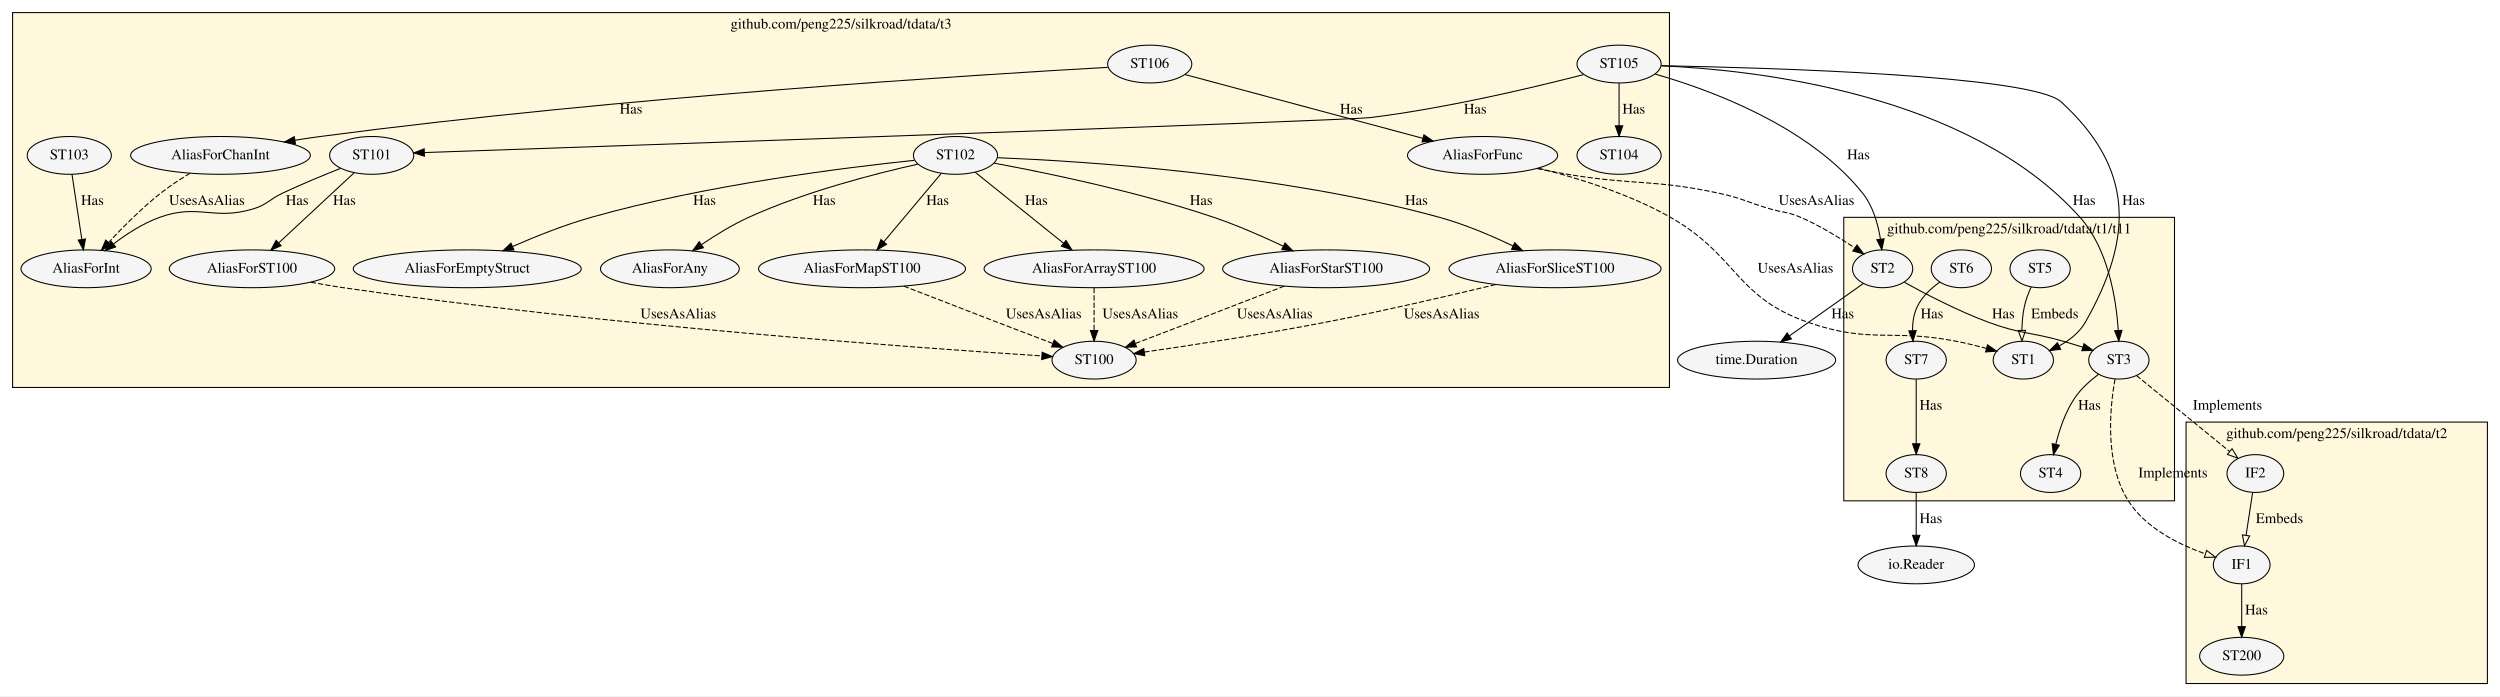
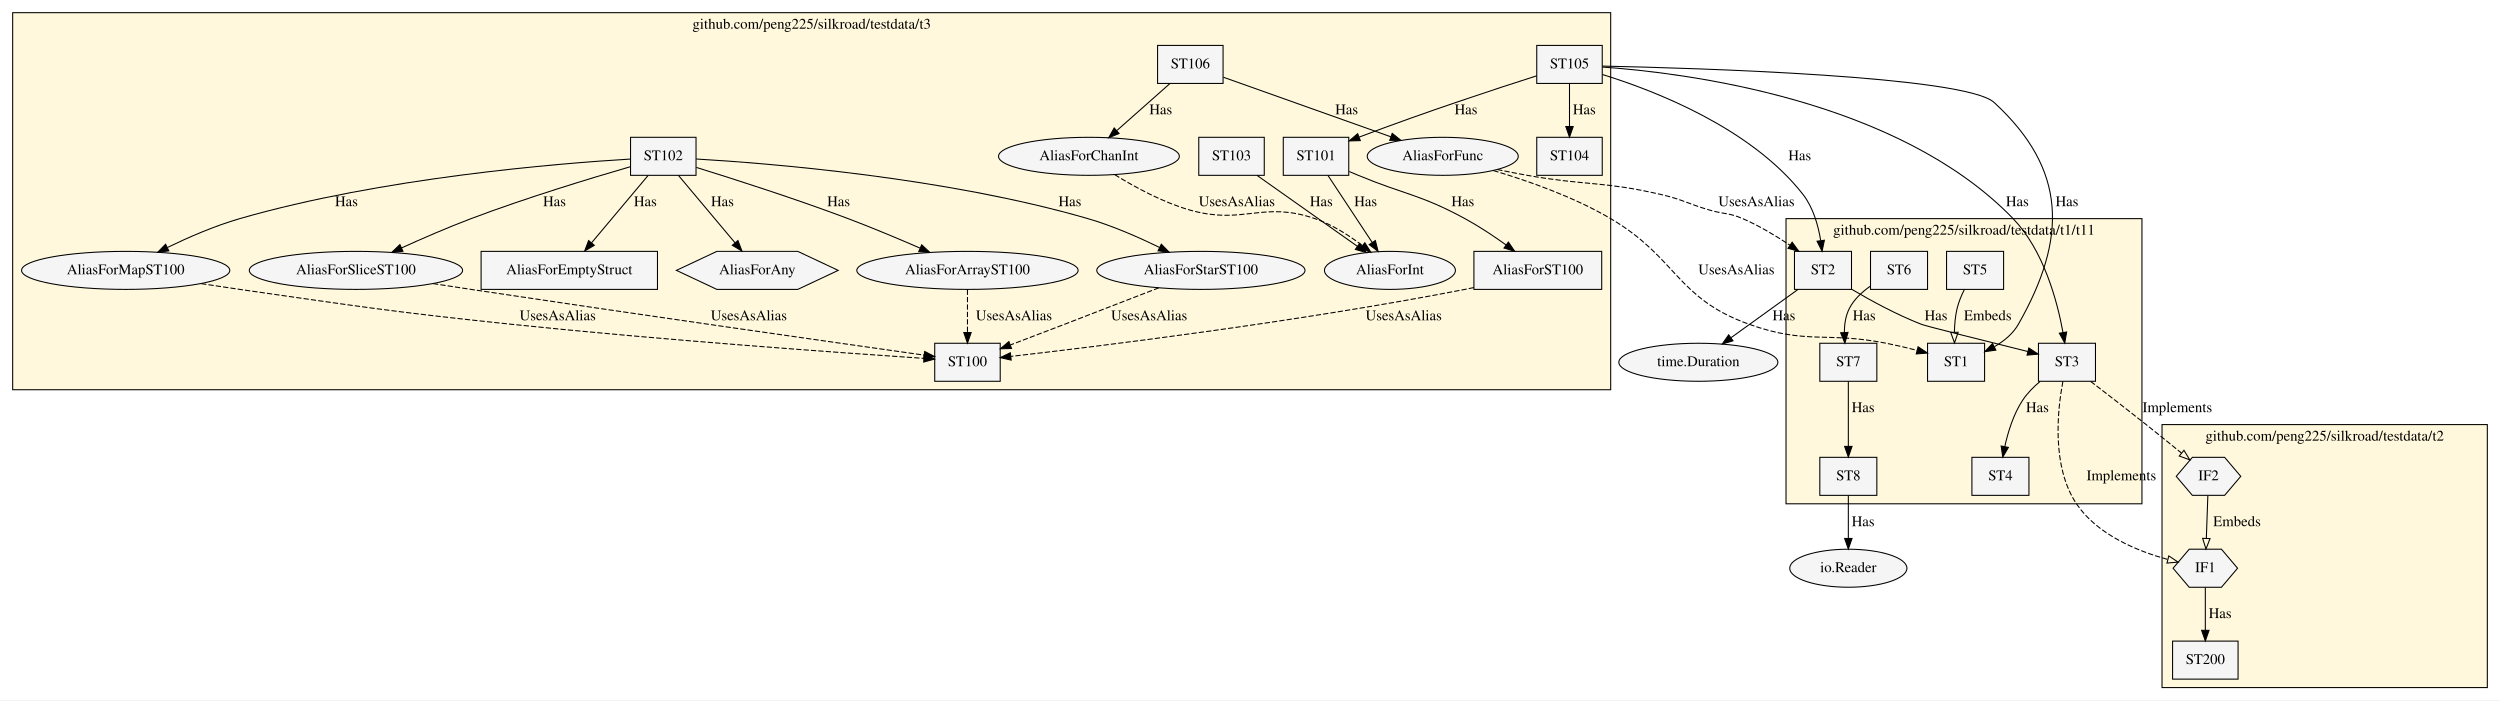
- <svg xmlns="http://www.w3.org/2000/svg" width="2381pt" height="663pt" viewBox="0.00 0.00 2381.00 663.00">
+ <svg xmlns="http://www.w3.org/2000/svg" width="2367pt" height="663pt" viewBox="0.00 0.00 2367.00 663.00">
  <g id="graph0" class="graph" transform="scale(1 1) rotate(0) translate(4 659)">
-     <polygon fill="white" stroke="transparent" points="-4,4 -4,-659 2377,-659 2377,4 -4,4" />
+     <polygon fill="white" stroke="transparent" points="-4,4 -4,-659 2363,-659 2363,4 -4,4" />
    <g id="clust1" class="cluster">
-       <polygon fill="cornsilk" stroke="black" points="2078,-8 2078,-257 2365,-257 2365,-8 2078,-8" />
-       <text text-anchor="middle" x="2221.5" y="-241.8" font-family="Times,serif" font-size="14.00">github.com/peng225/silkroad/tdata/t2</text>
+       <polygon fill="cornsilk" stroke="black" points="2043,-8 2043,-257 2351,-257 2351,-8 2043,-8" />
+       <text text-anchor="middle" x="2197" y="-241.8" font-family="Times,serif" font-size="14.00">github.com/peng225/silkroad/testdata/t2</text>
    </g>
    <g id="clust2" class="cluster">
-       <polygon fill="cornsilk" stroke="black" points="1752,-182 1752,-452 2067,-452 2067,-182 1752,-182" />
-       <text text-anchor="middle" x="1909.5" y="-436.8" font-family="Times,serif" font-size="14.00">github.com/peng225/silkroad/tdata/t1/t11</text>
+       <polygon fill="cornsilk" stroke="black" points="1687,-182 1687,-452 2024,-452 2024,-182 1687,-182" />
+       <text text-anchor="middle" x="1855.5" y="-436.8" font-family="Times,serif" font-size="14.00">github.com/peng225/silkroad/testdata/t1/t11</text>
    </g>
    <g id="clust3" class="cluster">
-       <polygon fill="cornsilk" stroke="black" points="8,-290 8,-647 1586,-647 1586,-290 8,-290" />
-       <text text-anchor="middle" x="797" y="-631.8" font-family="Times,serif" font-size="14.00">github.com/peng225/silkroad/tdata/t3</text>
+       <polygon fill="cornsilk" stroke="black" points="8,-290 8,-647 1521,-647 1521,-290 8,-290" />
+       <text text-anchor="middle" x="764.5" y="-631.8" font-family="Times,serif" font-size="14.00">github.com/peng225/silkroad/testdata/t3</text>
    </g>
    <g id="node1" class="node">
-       <ellipse fill="whitesmoke" stroke="black" cx="2131" cy="-34" rx="40.09" ry="18" />
-       <text text-anchor="middle" x="2131" y="-30.3" font-family="Times,serif" font-size="14.00">ST200</text>
+       <polygon fill="whitesmoke" stroke="black" points="2115,-52 2053,-52 2053,-16 2115,-16 2115,-52" />
+       <text text-anchor="middle" x="2084" y="-30.3" font-family="Times,serif" font-size="14.00">ST200</text>
    </g>
    <g id="node2" class="node">
-       <ellipse fill="whitesmoke" stroke="black" cx="2131" cy="-121" rx="27" ry="18" />
-       <text text-anchor="middle" x="2131" y="-117.3" font-family="Times,serif" font-size="14.00">IF1</text>
+       <polygon fill="whitesmoke" stroke="black" points="1773,-226 1719,-226 1719,-190 1773,-190 1773,-226" />
+       <text text-anchor="middle" x="1746" y="-204.3" font-family="Times,serif" font-size="14.00">ST8</text>
+     </g>
+     <g id="node29" class="node">
+       <ellipse fill="whitesmoke" stroke="black" cx="1746" cy="-121" rx="55.49" ry="18" />
+       <text text-anchor="middle" x="1746" y="-117.3" font-family="Times,serif" font-size="14.00">io.Reader</text>
    </g>
    <g id="edge1" class="edge">
-       <path fill="none" stroke="black" d="M2131,-102.8C2131,-91.16 2131,-75.55 2131,-62.24" />
-       <polygon fill="black" stroke="black" points="2134.5,-62.18 2131,-52.18 2127.5,-62.18 2134.5,-62.18" />
-       <text text-anchor="middle" x="2145" y="-73.8" font-family="Times,serif" font-size="14.00">Has</text>
+       <path fill="none" stroke="black" d="M1746,-189.8C1746,-178.16 1746,-162.55 1746,-149.24" />
+       <polygon fill="black" stroke="black" points="1749.5,-149.18 1746,-139.18 1742.5,-149.18 1749.5,-149.18" />
+       <text text-anchor="middle" x="1760" y="-160.8" font-family="Times,serif" font-size="14.00">Has</text>
    </g>
    <g id="node3" class="node">
-       <ellipse fill="whitesmoke" stroke="black" cx="2144" cy="-208" rx="27" ry="18" />
-       <text text-anchor="middle" x="2144" y="-204.3" font-family="Times,serif" font-size="14.00">IF2</text>
+       <polygon fill="whitesmoke" stroke="black" points="1875,-334 1821,-334 1821,-298 1875,-298 1875,-334" />
+       <text text-anchor="middle" x="1848" y="-312.3" font-family="Times,serif" font-size="14.00">ST1</text>
+     </g>
+     <g id="node4" class="node">
+       <polygon fill="whitesmoke" stroke="black" points="1749,-421 1695,-421 1695,-385 1749,-385 1749,-421" />
+       <text text-anchor="middle" x="1722" y="-399.3" font-family="Times,serif" font-size="14.00">ST2</text>
+     </g>
+     <g id="node5" class="node">
+       <polygon fill="whitesmoke" stroke="black" points="1980,-334 1926,-334 1926,-298 1980,-298 1980,-334" />
+       <text text-anchor="middle" x="1953" y="-312.3" font-family="Times,serif" font-size="14.00">ST3</text>
+     </g>
+     <g id="edge16" class="edge">
+       <path fill="none" stroke="black" d="M1749.23,-385.06C1767.33,-374.38 1791.93,-360.97 1815,-352 1819.79,-350.14 1876.73,-335.89 1915.95,-326.16" />
+       <polygon fill="black" stroke="black" points="1916.88,-329.53 1925.75,-323.73 1915.2,-322.74 1916.88,-329.53" />
+       <text text-anchor="middle" x="1829" y="-355.8" font-family="Times,serif" font-size="14.00">Has</text>
+     </g>
+     <g id="node30" class="node">
+       <ellipse fill="whitesmoke" stroke="black" cx="1604" cy="-316" rx="75.29" ry="18" />
+       <text text-anchor="middle" x="1604" y="-312.3" font-family="Times,serif" font-size="14.00">time.Duration</text>
+     </g>
+     <g id="edge17" class="edge">
+       <path fill="none" stroke="black" d="M1698.12,-384.8C1679.94,-371.7 1654.75,-353.56 1635.01,-339.34" />
+       <polygon fill="black" stroke="black" points="1636.8,-336.32 1626.64,-333.31 1632.71,-342 1636.8,-336.32" />
+       <text text-anchor="middle" x="1685" y="-355.8" font-family="Times,serif" font-size="14.00">Has</text>
+     </g>
+     <g id="node6" class="node">
+       <polygon fill="whitesmoke" stroke="black" points="1917,-226 1863,-226 1863,-190 1917,-190 1917,-226" />
+       <text text-anchor="middle" x="1890" y="-204.3" font-family="Times,serif" font-size="14.00">ST4</text>
+     </g>
+     <g id="edge6" class="edge">
+       <path fill="none" stroke="black" d="M1927.53,-297.85C1921.41,-292.72 1915.38,-286.66 1911,-280 1902.39,-266.91 1897.22,-250.18 1894.16,-236.25" />
+       <polygon fill="black" stroke="black" points="1897.56,-235.4 1892.21,-226.25 1890.69,-236.74 1897.56,-235.4" />
+       <text text-anchor="middle" x="1925" y="-268.8" font-family="Times,serif" font-size="14.00">Has</text>
+     </g>
+     <g id="node20" class="node">
+       <polygon fill="whitesmoke" stroke="black" points="2114.54,-121 2099.27,-139 2068.73,-139 2053.46,-121 2068.73,-103 2099.27,-103 2114.54,-121" />
+       <text text-anchor="middle" x="2084" y="-117.3" font-family="Times,serif" font-size="14.00">IF1</text>
+     </g>
+     <g id="edge7" class="edge">
+       <path fill="none" stroke="black" stroke-dasharray="5,2" d="M1949.11,-297.75C1944.01,-270.6 1938.29,-217.37 1962,-182 1981.61,-152.75 2019.79,-137.22 2048.24,-129.35" />
+       <polygon fill="none" stroke="black" points="2049.42,-132.66 2058.23,-126.78 2047.68,-125.88 2049.42,-132.66" />
+       <text text-anchor="middle" x="2004.5" y="-204.3" font-family="Times,serif" font-size="14.00">Implements</text>
+     </g>
+     <g id="node21" class="node">
+       <polygon fill="whitesmoke" stroke="black" points="2117.54,-208 2102.27,-226 2071.73,-226 2056.46,-208 2071.73,-190 2102.27,-190 2117.54,-208" />
+       <text text-anchor="middle" x="2087" y="-204.3" font-family="Times,serif" font-size="14.00">IF2</text>
+     </g>
+     <g id="edge5" class="edge">
+       <path fill="none" stroke="black" stroke-dasharray="5,2" d="M1975.43,-297.89C1990.39,-286.41 2010.46,-270.91 2028,-257 2039.02,-248.26 2051.08,-238.48 2061.42,-230.04" />
+       <polygon fill="none" stroke="black" points="2063.76,-232.65 2069.28,-223.61 2059.32,-227.23 2063.76,-232.65" />
+       <text text-anchor="middle" x="2057.5" y="-268.8" font-family="Times,serif" font-size="14.00">Implements</text>
+     </g>
+     <g id="node7" class="node">
+       <polygon fill="whitesmoke" stroke="black" points="1893,-421 1839,-421 1839,-385 1893,-385 1893,-421" />
+       <text text-anchor="middle" x="1866" y="-399.3" font-family="Times,serif" font-size="14.00">ST5</text>
+     </g>
+     <g id="edge3" class="edge">
+       <path fill="none" stroke="black" d="M1855.8,-384.75C1853.06,-379.26 1850.45,-373.04 1849,-367 1847.28,-359.85 1846.59,-351.97 1846.43,-344.61" />
+       <polygon fill="none" stroke="black" points="1849.94,-344.39 1846.53,-334.36 1842.94,-344.32 1849.94,-344.39" />
+       <text text-anchor="middle" x="1878" y="-355.8" font-family="Times,serif" font-size="14.00">Embeds</text>
+     </g>
+     <g id="node8" class="node">
+       <polygon fill="whitesmoke" stroke="black" points="1821,-421 1767,-421 1767,-385 1821,-385 1821,-421" />
+       <text text-anchor="middle" x="1794" y="-399.3" font-family="Times,serif" font-size="14.00">ST6</text>
+     </g>
+     <g id="node9" class="node">
+       <polygon fill="whitesmoke" stroke="black" points="1773,-334 1719,-334 1719,-298 1773,-298 1773,-334" />
+       <text text-anchor="middle" x="1746" y="-312.3" font-family="Times,serif" font-size="14.00">ST7</text>
+     </g>
+     <g id="edge11" class="edge">
+       <path fill="none" stroke="black" d="M1766.61,-387.91C1758.88,-382.48 1751.38,-375.5 1747,-367 1743.45,-360.1 1742.26,-351.92 1742.21,-344.2" />
+       <polygon fill="black" stroke="black" points="1745.71,-344.29 1742.73,-334.12 1738.72,-343.92 1745.71,-344.29" />
+       <text text-anchor="middle" x="1761" y="-355.8" font-family="Times,serif" font-size="14.00">Has</text>
+     </g>
+     <g id="edge8" class="edge">
+       <path fill="none" stroke="black" d="M1746,-297.97C1746,-281.38 1746,-255.88 1746,-236.43" />
+       <polygon fill="black" stroke="black" points="1749.5,-236.34 1746,-226.34 1742.5,-236.34 1749.5,-236.34" />
+       <text text-anchor="middle" x="1760" y="-268.8" font-family="Times,serif" font-size="14.00">Has</text>
+     </g>
+     <g id="node10" class="node">
+       <polygon fill="whitesmoke" stroke="black" points="1512.5,-421 1391.5,-421 1391.5,-385 1512.5,-385 1512.5,-421" />
+       <text text-anchor="middle" x="1452" y="-399.3" font-family="Times,serif" font-size="14.00">AliasForST100</text>
+     </g>
+     <g id="node11" class="node">
+       <polygon fill="whitesmoke" stroke="black" points="943,-334 881,-334 881,-298 943,-298 943,-334" />
+       <text text-anchor="middle" x="912" y="-312.3" font-family="Times,serif" font-size="14.00">ST100</text>
+     </g>
+     <g id="edge12" class="edge">
+       <path fill="none" stroke="black" stroke-dasharray="5,2" d="M1391.49,-386.74C1388.63,-386.13 1385.79,-385.54 1383,-385 1225.29,-354.27 1035.38,-330.98 953.21,-321.57" />
+       <polygon fill="black" stroke="black" points="953.37,-318.06 943.04,-320.41 952.58,-325.02 953.37,-318.06" />
+       <text text-anchor="middle" x="1325" y="-355.8" font-family="Times,serif" font-size="14.00">UsesAsAlias</text>
+     </g>
+     <g id="node12" class="node">
+       <polygon fill="whitesmoke" stroke="black" points="1193,-529 1131,-529 1131,-493 1193,-493 1193,-529" />
+       <text text-anchor="middle" x="1162" y="-507.3" font-family="Times,serif" font-size="14.00">ST103</text>
+     </g>
+     <g id="node28" class="node">
+       <ellipse fill="whitesmoke" stroke="black" cx="1312" cy="-403" rx="61.99" ry="18" />
+       <text text-anchor="middle" x="1312" y="-399.3" font-family="Times,serif" font-size="14.00">AliasForInt</text>
+     </g>
+     <g id="edge20" class="edge">
+       <path fill="none" stroke="black" d="M1186.1,-492.97C1211.92,-474.72 1252.97,-445.71 1281.14,-425.81" />
+       <polygon fill="black" stroke="black" points="1283.29,-428.58 1289.43,-419.95 1279.25,-422.86 1283.29,-428.58" />
+       <text text-anchor="middle" x="1247" y="-463.8" font-family="Times,serif" font-size="14.00">Has</text>
+     </g>
+     <g id="node13" class="node">
+       <polygon fill="whitesmoke" stroke="black" points="1154,-616 1092,-616 1092,-580 1154,-580 1154,-616" />
+       <text text-anchor="middle" x="1123" y="-594.3" font-family="Times,serif" font-size="14.00">ST106</text>
+     </g>
+     <g id="node22" class="node">
+       <ellipse fill="whitesmoke" stroke="black" cx="1362" cy="-511" rx="71.49" ry="18" />
+       <text text-anchor="middle" x="1362" y="-507.3" font-family="Times,serif" font-size="14.00">AliasForFunc</text>
+     </g>
+     <g id="edge30" class="edge">
+       <path fill="none" stroke="black" d="M1154.25,-585.89C1194.61,-571.53 1265.33,-546.38 1312.91,-529.46" />
+       <polygon fill="black" stroke="black" points="1314.15,-532.73 1322.4,-526.09 1311.8,-526.14 1314.15,-532.73" />
+       <text text-anchor="middle" x="1271" y="-550.8" font-family="Times,serif" font-size="14.00">Has</text>
+     </g>
+     <g id="node27" class="node">
+       <ellipse fill="whitesmoke" stroke="black" cx="1027" cy="-511" rx="85.59" ry="18" />
+       <text text-anchor="middle" x="1027" y="-507.3" font-family="Times,serif" font-size="14.00">AliasForChanInt</text>
+     </g>
+     <g id="edge29" class="edge">
+       <path fill="none" stroke="black" d="M1103.57,-579.8C1089.2,-567.08 1069.46,-549.6 1053.62,-535.57" />
+       <polygon fill="black" stroke="black" points="1055.55,-532.61 1045.74,-528.6 1050.91,-537.85 1055.55,-532.61" />
+       <text text-anchor="middle" x="1095" y="-550.8" font-family="Times,serif" font-size="14.00">Has</text>
+     </g>
+     <g id="node14" class="node">
+       <polygon fill="whitesmoke" stroke="black" points="618.5,-421 451.5,-421 451.5,-385 618.5,-385 618.5,-421" />
+       <text text-anchor="middle" x="535" y="-399.3" font-family="Times,serif" font-size="14.00">AliasForEmptyStruct</text>
+     </g>
+     <g id="node15" class="node">
+       <polygon fill="whitesmoke" stroke="black" points="1273,-529 1211,-529 1211,-493 1273,-493 1273,-529" />
+       <text text-anchor="middle" x="1242" y="-507.3" font-family="Times,serif" font-size="14.00">ST101</text>
+     </g>
+     <g id="edge21" class="edge">
+       <path fill="none" stroke="black" d="M1273.42,-496.59C1276.32,-495.37 1279.21,-494.16 1282,-493 1326.74,-474.41 1340.41,-475.09 1383,-452 1396.32,-444.78 1410.18,-435.52 1421.96,-427.07" />
+       <polygon fill="black" stroke="black" points="1424.12,-429.82 1430.12,-421.1 1419.99,-424.17 1424.12,-429.82" />
+       <text text-anchor="middle" x="1381" y="-463.8" font-family="Times,serif" font-size="14.00">Has</text>
+     </g>
+     <g id="edge22" class="edge">
+       <path fill="none" stroke="black" d="M1253.25,-492.97C1264.57,-475.82 1282.19,-449.14 1295.18,-429.47" />
+       <polygon fill="black" stroke="black" points="1298.19,-431.26 1300.78,-420.99 1292.35,-427.4 1298.19,-431.26" />
+       <text text-anchor="middle" x="1289" y="-463.8" font-family="Times,serif" font-size="14.00">Has</text>
+     </g>
+     <g id="node16" class="node">
+       <polygon fill="whitesmoke" stroke="black" points="655,-529 593,-529 593,-493 655,-493 655,-529" />
+       <text text-anchor="middle" x="624" y="-507.3" font-family="Times,serif" font-size="14.00">ST102</text>
+     </g>
+     <g id="edge27" class="edge">
+       <path fill="none" stroke="black" d="M609.7,-492.97C595.19,-475.69 572.57,-448.74 556.02,-429.03" />
+       <polygon fill="black" stroke="black" points="558.67,-426.75 549.56,-421.34 553.31,-431.25 558.67,-426.75" />
+       <text text-anchor="middle" x="607" y="-463.8" font-family="Times,serif" font-size="14.00">Has</text>
+     </g>
+     <g id="node19" class="node">
+       <polygon fill="whitesmoke" stroke="black" points="789.6,-403 751.3,-421 674.7,-421 636.4,-403 674.7,-385 751.3,-385 789.6,-403" />
+       <text text-anchor="middle" x="713" y="-399.3" font-family="Times,serif" font-size="14.00">AliasForAny</text>
+     </g>
+     <g id="edge26" class="edge">
+       <path fill="none" stroke="black" d="M638.3,-492.97C652.81,-475.69 675.43,-448.74 691.98,-429.03" />
+       <polygon fill="black" stroke="black" points="694.69,-431.25 698.44,-421.34 689.33,-426.75 694.69,-431.25" />
+       <text text-anchor="middle" x="680" y="-463.8" font-family="Times,serif" font-size="14.00">Has</text>
+     </g>
+     <g id="node23" class="node">
+       <ellipse fill="whitesmoke" stroke="black" cx="115" cy="-403" rx="98.58" ry="18" />
+       <text text-anchor="middle" x="115" y="-399.3" font-family="Times,serif" font-size="14.00">AliasForMapST100</text>
+     </g>
+     <g id="edge25" class="edge">
+       <path fill="none" stroke="black" d="M592.96,-508.41C524.78,-504.3 357.32,-490.76 223,-452 199.51,-445.22 174.5,-434.36 154.46,-424.68" />
+       <polygon fill="black" stroke="black" points="155.86,-421.47 145.34,-420.19 152.77,-427.75 155.86,-421.47" />
+       <text text-anchor="middle" x="324" y="-463.8" font-family="Times,serif" font-size="14.00">Has</text>
+     </g>
+     <g id="node24" class="node">
+       <ellipse fill="whitesmoke" stroke="black" cx="333" cy="-403" rx="100.98" ry="18" />
+       <text text-anchor="middle" x="333" y="-399.3" font-family="Times,serif" font-size="14.00">AliasForSliceST100</text>
+     </g>
+     <g id="edge24" class="edge">
+       <path fill="none" stroke="black" d="M592.74,-501.14C556.21,-490.53 494.11,-471.71 442,-452 419.96,-443.66 395.95,-433.24 376.08,-424.23" />
+       <polygon fill="black" stroke="black" points="377.53,-421.05 366.98,-420.08 374.62,-427.42 377.53,-421.05" />
+       <text text-anchor="middle" x="521" y="-463.8" font-family="Times,serif" font-size="14.00">Has</text>
+     </g>
+     <g id="node25" class="node">
+       <ellipse fill="whitesmoke" stroke="black" cx="912" cy="-403" rx="104.78" ry="18" />
+       <text text-anchor="middle" x="912" y="-399.3" font-family="Times,serif" font-size="14.00">AliasForArrayST100</text>
+     </g>
+     <g id="edge23" class="edge">
+       <path fill="none" stroke="black" d="M655.25,-500.49C690.47,-489.58 749.29,-470.76 799,-452 821.64,-443.46 846.42,-433.05 866.99,-424.12" />
+       <polygon fill="black" stroke="black" points="868.66,-427.21 876.42,-419.99 865.86,-420.79 868.66,-427.21" />
+       <text text-anchor="middle" x="790" y="-463.8" font-family="Times,serif" font-size="14.00">Has</text>
+     </g>
+     <g id="node26" class="node">
+       <ellipse fill="whitesmoke" stroke="black" cx="1133" cy="-403" rx="98.58" ry="18" />
+       <text text-anchor="middle" x="1133" y="-399.3" font-family="Times,serif" font-size="14.00">AliasForStarST100</text>
+     </g>
+     <g id="edge28" class="edge">
+       <path fill="none" stroke="black" d="M655.13,-508.46C723.5,-504.43 891.41,-491.07 1026,-452 1049.29,-445.24 1074.08,-434.38 1093.92,-424.69" />
+       <polygon fill="black" stroke="black" points="1095.56,-427.79 1102.96,-420.2 1092.44,-421.52 1095.56,-427.79" />
+       <text text-anchor="middle" x="1009" y="-463.8" font-family="Times,serif" font-size="14.00">Has</text>
+     </g>
+     <g id="node17" class="node">
+       <polygon fill="whitesmoke" stroke="black" points="1513,-529 1451,-529 1451,-493 1513,-493 1513,-529" />
+       <text text-anchor="middle" x="1482" y="-507.3" font-family="Times,serif" font-size="14.00">ST104</text>
+     </g>
+     <g id="node18" class="node">
+       <polygon fill="whitesmoke" stroke="black" points="1513,-616 1451,-616 1451,-580 1513,-580 1513,-616" />
+       <text text-anchor="middle" x="1482" y="-594.3" font-family="Times,serif" font-size="14.00">ST105</text>
+     </g>
+     <g id="edge33" class="edge">
+       <path fill="none" stroke="black" d="M1513.01,-596.44C1602.55,-594.53 1856.86,-586.95 1884,-562 1953.12,-498.45 1953.46,-433.59 1907,-352 1901.83,-342.92 1893.27,-335.95 1884.25,-330.71" />
+       <polygon fill="black" stroke="black" points="1885.69,-327.51 1875.19,-326.04 1882.48,-333.74 1885.69,-327.51" />
+       <text text-anchor="middle" x="1953" y="-463.8" font-family="Times,serif" font-size="14.00">Has</text>
+     </g>
+     <g id="edge34" class="edge">
+       <path fill="none" stroke="black" d="M1513.21,-588.43C1561.38,-573.56 1653.44,-538.34 1703,-475 1712.71,-462.59 1717.48,-445.62 1719.8,-431.39" />
+       <polygon fill="black" stroke="black" points="1723.32,-431.53 1721.15,-421.16 1716.38,-430.62 1723.32,-431.53" />
+       <text text-anchor="middle" x="1700" y="-507.3" font-family="Times,serif" font-size="14.00">Has</text>
+     </g>
+     <g id="edge35" class="edge">
+       <path fill="none" stroke="black" d="M1513.13,-595.52C1590.4,-590.13 1792.56,-565.35 1902,-452 1930.83,-422.14 1943.7,-374.4 1949.2,-344.42" />
+       <polygon fill="black" stroke="black" points="1952.7,-344.68 1950.91,-334.24 1945.8,-343.52 1952.7,-344.68" />
+       <text text-anchor="middle" x="1906" y="-463.8" font-family="Times,serif" font-size="14.00">Has</text>
    </g>
    <g id="edge31" class="edge">
-       <path fill="none" stroke="black" d="M2141.37,-189.8C2139.59,-178.16 2137.2,-162.55 2135.17,-149.24" />
-       <polygon fill="none" stroke="black" points="2138.6,-148.53 2133.63,-139.18 2131.68,-149.59 2138.6,-148.53" />
-       <text text-anchor="middle" x="2167" y="-160.8" font-family="Times,serif" font-size="14.00">Embeds</text>
-     </g>
-     <g id="node4" class="node">
-       <ellipse fill="whitesmoke" stroke="black" cx="1821" cy="-316" rx="28.7" ry="18" />
-       <text text-anchor="middle" x="1821" y="-312.3" font-family="Times,serif" font-size="14.00">ST7</text>
-     </g>
-     <g id="node5" class="node">
-       <ellipse fill="whitesmoke" stroke="black" cx="1821" cy="-208" rx="28.7" ry="18" />
-       <text text-anchor="middle" x="1821" y="-204.3" font-family="Times,serif" font-size="14.00">ST8</text>
+       <path fill="none" stroke="black" d="M1450.91,-587.22C1413.22,-575.19 1347.62,-553.71 1282.89,-529.22" />
+       <polygon fill="black" stroke="black" points="1283.94,-525.87 1273.35,-525.58 1281.45,-532.42 1283.94,-525.87" />
+       <text text-anchor="middle" x="1384" y="-550.8" font-family="Times,serif" font-size="14.00">Has</text>
+     </g>
+     <g id="edge32" class="edge">
+       <path fill="none" stroke="black" d="M1482,-579.8C1482,-568.16 1482,-552.55 1482,-539.24" />
+       <polygon fill="black" stroke="black" points="1485.5,-539.18 1482,-529.18 1478.5,-539.18 1485.5,-539.18" />
+       <text text-anchor="middle" x="1496" y="-550.8" font-family="Times,serif" font-size="14.00">Has</text>
+     </g>
+     <g id="edge10" class="edge">
+       <path fill="none" stroke="black" d="M2084,-102.8C2084,-91.16 2084,-75.55 2084,-62.24" />
+       <polygon fill="black" stroke="black" points="2087.5,-62.18 2084,-52.18 2080.5,-62.18 2087.5,-62.18" />
+       <text text-anchor="middle" x="2098" y="-73.8" font-family="Times,serif" font-size="14.00">Has</text>
+     </g>
+     <g id="edge18" class="edge">
+       <path fill="none" stroke="black" d="M2086.39,-189.8C2085.98,-178.16 2085.43,-162.55 2084.96,-149.24" />
+       <polygon fill="none" stroke="black" points="2088.46,-149.05 2084.61,-139.18 2081.46,-149.29 2088.46,-149.05" />
+       <text text-anchor="middle" x="2114" y="-160.8" font-family="Times,serif" font-size="14.00">Embeds</text>
+     </g>
+     <g id="edge14" class="edge">
+       <path fill="none" stroke="black" stroke-dasharray="5,2" d="M1409.94,-497.52C1442.6,-487.85 1486.07,-472.6 1521,-452 1584.09,-414.79 1583.02,-376.64 1652,-352 1706.93,-332.38 1724.77,-345.29 1782,-334 1791.46,-332.13 1801.59,-329.73 1811,-327.32" />
+       <polygon fill="black" stroke="black" points="1812.08,-330.66 1820.87,-324.74 1810.31,-323.89 1812.08,-330.66" />
+       <text text-anchor="middle" x="1640" y="-399.3" font-family="Times,serif" font-size="14.00">UsesAsAlias</text>
+     </g>
+     <g id="edge15" class="edge">
+       <path fill="none" stroke="black" stroke-dasharray="5,2" d="M1413.54,-498.51C1422.99,-496.56 1432.77,-494.64 1442,-493 1497.7,-483.12 1512.86,-487.64 1568,-475 1589.37,-470.1 1593.93,-466.08 1615,-460 1628.67,-456.06 1632.94,-457.64 1646,-452 1661.51,-445.3 1677.5,-435.68 1690.78,-426.81" />
+       <polygon fill="black" stroke="black" points="1692.81,-429.66 1699.09,-421.12 1688.86,-423.88 1692.81,-429.66" />
+       <text text-anchor="middle" x="1659" y="-463.8" font-family="Times,serif" font-size="14.00">UsesAsAlias</text>
+     </g>
+     <g id="edge13" class="edge">
+       <path fill="none" stroke="black" stroke-dasharray="5,2" d="M186.41,-390.47C198.61,-388.58 211.16,-386.69 223,-385 337,-368.71 365.47,-363.99 480,-352 623.13,-337.02 793.51,-324.89 870.54,-319.71" />
+       <polygon fill="black" stroke="black" points="871.04,-323.18 880.78,-319.03 870.57,-316.2 871.04,-323.18" />
+       <text text-anchor="middle" x="524" y="-355.8" font-family="Times,serif" font-size="14.00">UsesAsAlias</text>
    </g>
    <g id="edge2" class="edge">
-       <path fill="none" stroke="black" d="M1821,-297.97C1821,-281.38 1821,-255.88 1821,-236.43" />
-       <polygon fill="black" stroke="black" points="1824.5,-236.34 1821,-226.34 1817.5,-236.34 1824.5,-236.34" />
-       <text text-anchor="middle" x="1835" y="-268.8" font-family="Times,serif" font-size="14.00">Has</text>
-     </g>
-     <g id="node30" class="node">
-       <ellipse fill="whitesmoke" stroke="black" cx="1821" cy="-121" rx="55.49" ry="18" />
-       <text text-anchor="middle" x="1821" y="-117.3" font-family="Times,serif" font-size="14.00">io.Reader</text>
-     </g>
-     <g id="edge8" class="edge">
-       <path fill="none" stroke="black" d="M1821,-189.8C1821,-178.16 1821,-162.55 1821,-149.24" />
-       <polygon fill="black" stroke="black" points="1824.5,-149.18 1821,-139.18 1817.5,-149.18 1824.5,-149.18" />
-       <text text-anchor="middle" x="1835" y="-160.8" font-family="Times,serif" font-size="14.00">Has</text>
-     </g>
-     <g id="node6" class="node">
-       <ellipse fill="whitesmoke" stroke="black" cx="1923" cy="-316" rx="28.7" ry="18" />
-       <text text-anchor="middle" x="1923" y="-312.3" font-family="Times,serif" font-size="14.00">ST1</text>
-     </g>
-     <g id="node7" class="node">
-       <ellipse fill="whitesmoke" stroke="black" cx="1789" cy="-403" rx="28.7" ry="18" />
-       <text text-anchor="middle" x="1789" y="-399.3" font-family="Times,serif" font-size="14.00">ST2</text>
-     </g>
-     <g id="node8" class="node">
-       <ellipse fill="whitesmoke" stroke="black" cx="2014" cy="-316" rx="28.7" ry="18" />
-       <text text-anchor="middle" x="2014" y="-312.3" font-family="Times,serif" font-size="14.00">ST3</text>
-     </g>
-     <g id="edge5" class="edge">
-       <path fill="none" stroke="black" d="M1809.7,-390.13C1829.73,-379.04 1861.19,-362.65 1890,-352 1920.54,-340.72 1929.71,-342.98 1961,-334 1966.95,-332.29 1973.24,-330.38 1979.33,-328.46" />
-       <polygon fill="black" stroke="black" points="1980.83,-331.66 1989.29,-325.28 1978.7,-324.99 1980.83,-331.66" />
-       <text text-anchor="middle" x="1904" y="-355.8" font-family="Times,serif" font-size="14.00">Has</text>
-     </g>
-     <g id="node29" class="node">
-       <ellipse fill="whitesmoke" stroke="black" cx="1669" cy="-316" rx="75.29" ry="18" />
-       <text text-anchor="middle" x="1669" y="-312.3" font-family="Times,serif" font-size="14.00">time.Duration</text>
-     </g>
-     <g id="edge6" class="edge">
-       <path fill="none" stroke="black" d="M1770.77,-389.09C1752.05,-375.83 1722.56,-354.94 1700.13,-339.05" />
-       <polygon fill="black" stroke="black" points="1702.11,-336.16 1691.92,-333.24 1698.06,-341.87 1702.11,-336.16" />
-       <text text-anchor="middle" x="1751" y="-355.8" font-family="Times,serif" font-size="14.00">Has</text>
-     </g>
-     <g id="edge28" class="edge">
-       <path fill="none" stroke="black" stroke-dasharray="5,2" d="M2010.32,-297.89C2005.51,-270.93 2000.18,-217.95 2023,-182 2039.47,-156.06 2071.33,-140.36 2096.19,-131.57" />
-       <polygon fill="none" stroke="black" points="2097.62,-134.78 2106.02,-128.32 2095.42,-128.14 2097.62,-134.78" />
-       <text text-anchor="middle" x="2065.5" y="-204.3" font-family="Times,serif" font-size="14.00">Implements</text>
-     </g>
-     <g id="edge29" class="edge">
-       <path fill="none" stroke="black" stroke-dasharray="5,2" d="M2030.73,-301.36C2053.25,-282.99 2093.49,-250.18 2119.45,-229.02" />
-       <polygon fill="none" stroke="black" points="2121.8,-231.62 2127.34,-222.59 2117.37,-226.2 2121.8,-231.62" />
-       <text text-anchor="middle" x="2117.5" y="-268.8" font-family="Times,serif" font-size="14.00">Implements</text>
-     </g>
-     <g id="node9" class="node">
-       <ellipse fill="whitesmoke" stroke="black" cx="1949" cy="-208" rx="28.7" ry="18" />
-       <text text-anchor="middle" x="1949" y="-204.3" font-family="Times,serif" font-size="14.00">ST4</text>
-     </g>
-     <g id="edge27" class="edge">
-       <path fill="none" stroke="black" d="M1994.74,-302.59C1986.74,-296.61 1977.96,-288.81 1972,-280 1963.09,-266.83 1957.44,-249.97 1953.97,-235.99" />
-       <polygon fill="black" stroke="black" points="1957.32,-234.95 1951.72,-225.96 1950.49,-236.48 1957.32,-234.95" />
-       <text text-anchor="middle" x="1986" y="-268.8" font-family="Times,serif" font-size="14.00">Has</text>
-     </g>
-     <g id="node10" class="node">
-       <ellipse fill="whitesmoke" stroke="black" cx="1939" cy="-403" rx="28.7" ry="18" />
-       <text text-anchor="middle" x="1939" y="-399.3" font-family="Times,serif" font-size="14.00">ST5</text>
-     </g>
-     <g id="edge7" class="edge">
-       <path fill="none" stroke="black" d="M1930.47,-385.7C1927.88,-379.95 1925.37,-373.33 1924,-367 1922.45,-359.82 1921.82,-351.91 1921.66,-344.56" />
-       <polygon fill="none" stroke="black" points="1925.16,-344.34 1921.73,-334.31 1918.16,-344.29 1925.16,-344.34" />
-       <text text-anchor="middle" x="1953" y="-355.8" font-family="Times,serif" font-size="14.00">Embeds</text>
-     </g>
-     <g id="node11" class="node">
-       <ellipse fill="whitesmoke" stroke="black" cx="1864" cy="-403" rx="28.7" ry="18" />
-       <text text-anchor="middle" x="1864" y="-399.3" font-family="Times,serif" font-size="14.00">ST6</text>
-     </g>
-     <g id="edge11" class="edge">
-       <path fill="none" stroke="black" d="M1843.45,-390.33C1835.22,-384.48 1826.61,-376.58 1822,-367 1818.64,-360.01 1817.5,-351.8 1817.45,-344.08" />
-       <polygon fill="black" stroke="black" points="1820.95,-344.18 1817.93,-334.02 1813.95,-343.84 1820.95,-344.18" />
-       <text text-anchor="middle" x="1836" y="-355.8" font-family="Times,serif" font-size="14.00">Has</text>
-     </g>
-     <g id="node12" class="node">
-       <ellipse fill="whitesmoke" stroke="black" cx="350" cy="-511" rx="40.09" ry="18" />
-       <text text-anchor="middle" x="350" y="-507.3" font-family="Times,serif" font-size="14.00">ST101</text>
-     </g>
-     <g id="node15" class="node">
-       <ellipse fill="whitesmoke" stroke="black" cx="236" cy="-403" rx="78.79" ry="18" />
-       <text text-anchor="middle" x="236" y="-399.3" font-family="Times,serif" font-size="14.00">AliasForST100</text>
-     </g>
-     <g id="edge33" class="edge">
-       <path fill="none" stroke="black" d="M333.18,-494.36C314.23,-476.74 283.23,-447.92 261.35,-427.57" />
-       <polygon fill="black" stroke="black" points="263.73,-425 254.02,-420.76 258.96,-430.13 263.73,-425" />
-       <text text-anchor="middle" x="324" y="-463.8" font-family="Times,serif" font-size="14.00">Has</text>
-     </g>
-     <g id="node23" class="node">
-       <ellipse fill="whitesmoke" stroke="black" cx="78" cy="-403" rx="61.99" ry="18" />
-       <text text-anchor="middle" x="78" y="-399.3" font-family="Times,serif" font-size="14.00">AliasForInt</text>
-     </g>
-     <g id="edge34" class="edge">
-       <path fill="none" stroke="black" d="M320.18,-498.58C303.73,-492.06 283.04,-483.52 265,-475 252.23,-468.97 250.53,-464.05 237,-460 198.95,-448.62 185.37,-465.44 148,-452 132.23,-446.33 116.65,-436.22 104.21,-426.74" />
-       <polygon fill="black" stroke="black" points="106.15,-423.8 96.14,-420.33 101.8,-429.29 106.15,-423.8" />
-       <text text-anchor="middle" x="279" y="-463.8" font-family="Times,serif" font-size="14.00">Has</text>
-     </g>
-     <g id="node13" class="node">
-       <ellipse fill="whitesmoke" stroke="black" cx="62" cy="-511" rx="40.09" ry="18" />
-       <text text-anchor="middle" x="62" y="-507.3" font-family="Times,serif" font-size="14.00">ST103</text>
-     </g>
-     <g id="edge35" class="edge">
-       <path fill="none" stroke="black" d="M64.57,-492.97C67.09,-476.28 70.97,-450.58 73.91,-431.08" />
-       <polygon fill="black" stroke="black" points="77.4,-431.4 75.44,-420.99 70.48,-430.35 77.4,-431.4" />
-       <text text-anchor="middle" x="84" y="-463.8" font-family="Times,serif" font-size="14.00">Has</text>
-     </g>
-     <g id="node14" class="node">
-       <ellipse fill="whitesmoke" stroke="black" cx="1538" cy="-511" rx="40.09" ry="18" />
-       <text text-anchor="middle" x="1538" y="-507.3" font-family="Times,serif" font-size="14.00">ST104</text>
-     </g>
-     <g id="node17" class="node">
-       <ellipse fill="whitesmoke" stroke="black" cx="1038" cy="-316" rx="40.09" ry="18" />
-       <text text-anchor="middle" x="1038" y="-312.3" font-family="Times,serif" font-size="14.00">ST100</text>
-     </g>
-     <g id="edge18" class="edge">
-       <path fill="none" stroke="black" stroke-dasharray="5,2" d="M292.02,-390.21C302.3,-388.29 312.95,-386.46 323,-385 571.56,-348.98 871.61,-327.55 988.25,-320.04" />
-       <polygon fill="black" stroke="black" points="988.55,-323.53 998.31,-319.4 988.1,-316.55 988.55,-323.53" />
-       <text text-anchor="middle" x="642" y="-355.8" font-family="Times,serif" font-size="14.00">UsesAsAlias</text>
-     </g>
-     <g id="node16" class="node">
-       <ellipse fill="whitesmoke" stroke="black" cx="441" cy="-403" rx="108.58" ry="18" />
-       <text text-anchor="middle" x="441" y="-399.3" font-family="Times,serif" font-size="14.00">AliasForEmptyStruct</text>
-     </g>
-     <g id="node18" class="node">
-       <ellipse fill="whitesmoke" stroke="black" cx="906" cy="-511" rx="40.09" ry="18" />
-       <text text-anchor="middle" x="906" y="-507.3" font-family="Times,serif" font-size="14.00">ST102</text>
-     </g>
-     <g id="edge16" class="edge">
-       <path fill="none" stroke="black" d="M866.87,-506.31C801.96,-499.55 668.31,-482.96 559,-452 533.61,-444.81 506.24,-433.89 484.27,-424.28" />
-       <polygon fill="black" stroke="black" points="485.45,-420.98 474.89,-420.12 482.61,-427.38 485.45,-420.98" />
-       <text text-anchor="middle" x="667" y="-463.8" font-family="Times,serif" font-size="14.00">Has</text>
-     </g>
-     <g id="node21" class="node">
-       <ellipse fill="whitesmoke" stroke="black" cx="634" cy="-403" rx="66.09" ry="18" />
-       <text text-anchor="middle" x="634" y="-399.3" font-family="Times,serif" font-size="14.00">AliasForAny</text>
-     </g>
-     <g id="edge15" class="edge">
-       <path fill="none" stroke="black" d="M870.04,-502.64C829.7,-493.65 762.85,-476.55 709,-452 693.42,-444.9 677.29,-434.96 663.99,-425.96" />
-       <polygon fill="black" stroke="black" points="665.92,-423.04 655.7,-420.23 661.93,-428.8 665.92,-423.04" />
-       <text text-anchor="middle" x="781" y="-463.8" font-family="Times,serif" font-size="14.00">Has</text>
-     </g>
-     <g id="node25" class="node">
-       <ellipse fill="whitesmoke" stroke="black" cx="817" cy="-403" rx="98.58" ry="18" />
-       <text text-anchor="middle" x="817" y="-399.3" font-family="Times,serif" font-size="14.00">AliasForMapST100</text>
-     </g>
-     <g id="edge14" class="edge">
-       <path fill="none" stroke="black" d="M892.48,-493.9C877.95,-476.59 854.67,-448.86 837.8,-428.78" />
-       <polygon fill="black" stroke="black" points="840.35,-426.36 831.23,-420.95 834.98,-430.86 840.35,-426.36" />
-       <text text-anchor="middle" x="889" y="-463.8" font-family="Times,serif" font-size="14.00">Has</text>
-     </g>
-     <g id="node26" class="node">
-       <ellipse fill="whitesmoke" stroke="black" cx="1477" cy="-403" rx="100.98" ry="18" />
-       <text text-anchor="middle" x="1477" y="-399.3" font-family="Times,serif" font-size="14.00">AliasForSliceST100</text>
-     </g>
-     <g id="edge13" class="edge">
-       <path fill="none" stroke="black" d="M946.22,-508.79C1027.24,-505.52 1215.33,-493.7 1367,-452 1391.04,-445.39 1416.65,-434.47 1437.09,-424.72" />
-       <polygon fill="black" stroke="black" points="1438.64,-427.86 1446.1,-420.33 1435.58,-421.56 1438.64,-427.86" />
-       <text text-anchor="middle" x="1345" y="-463.8" font-family="Times,serif" font-size="14.00">Has</text>
-     </g>
-     <g id="node27" class="node">
-       <ellipse fill="whitesmoke" stroke="black" cx="1038" cy="-403" rx="104.78" ry="18" />
-       <text text-anchor="middle" x="1038" y="-399.3" font-family="Times,serif" font-size="14.00">AliasForArrayST100</text>
-     </g>
-     <g id="edge12" class="edge">
-       <path fill="none" stroke="black" d="M924.63,-495.04C946.56,-477.43 983.24,-447.97 1008.92,-427.35" />
-       <polygon fill="black" stroke="black" points="1011.24,-429.98 1016.84,-420.99 1006.85,-424.52 1011.24,-429.98" />
-       <text text-anchor="middle" x="983" y="-463.8" font-family="Times,serif" font-size="14.00">Has</text>
-     </g>
-     <g id="node28" class="node">
-       <ellipse fill="whitesmoke" stroke="black" cx="1259" cy="-403" rx="98.58" ry="18" />
-       <text text-anchor="middle" x="1259" y="-399.3" font-family="Times,serif" font-size="14.00">AliasForStarST100</text>
-     </g>
-     <g id="edge17" class="edge">
-       <path fill="none" stroke="black" d="M942.87,-503.58C991.52,-494.59 1079.48,-476.57 1152,-452 1174.37,-444.42 1198.44,-433.85 1218.08,-424.56" />
-       <polygon fill="black" stroke="black" points="1219.83,-427.6 1227.33,-420.12 1216.8,-421.29 1219.83,-427.6" />
-       <text text-anchor="middle" x="1140" y="-463.8" font-family="Times,serif" font-size="14.00">Has</text>
-     </g>
-     <g id="node19" class="node">
-       <ellipse fill="whitesmoke" stroke="black" cx="1538" cy="-598" rx="40.09" ry="18" />
-       <text text-anchor="middle" x="1538" y="-594.3" font-family="Times,serif" font-size="14.00">ST105</text>
-     </g>
-     <g id="edge24" class="edge">
-       <path fill="none" stroke="black" d="M1578.17,-596.41C1677.99,-594.56 1931.28,-587.39 1959,-562 2028.24,-498.59 2028.46,-433.59 1982,-352 1976.46,-342.28 1967.04,-334.97 1957.33,-329.63" />
-       <polygon fill="black" stroke="black" points="1958.57,-326.34 1948.05,-325.08 1955.5,-332.63 1958.57,-326.34" />
-       <text text-anchor="middle" x="2028" y="-463.8" font-family="Times,serif" font-size="14.00">Has</text>
-     </g>
-     <g id="edge25" class="edge">
-       <path fill="none" stroke="black" d="M1572.41,-588.41C1623.38,-573.88 1718.45,-539.53 1770,-475 1779.84,-462.69 1784.61,-445.73 1786.91,-431.47" />
-       <polygon fill="black" stroke="black" points="1790.42,-431.58 1788.23,-421.22 1783.48,-430.69 1790.42,-431.58" />
-       <text text-anchor="middle" x="1766" y="-507.3" font-family="Times,serif" font-size="14.00">Has</text>
-     </g>
-     <g id="edge21" class="edge">
-       <path fill="none" stroke="black" d="M1578.42,-596.32C1665.37,-592.54 1870.83,-570.8 1977,-452 2003.83,-421.98 2011.43,-374.29 2013.45,-344.36" />
-       <polygon fill="black" stroke="black" points="2016.96,-344.37 2013.97,-334.2 2009.96,-344.01 2016.96,-344.37" />
-       <text text-anchor="middle" x="1981" y="-463.8" font-family="Times,serif" font-size="14.00">Has</text>
-     </g>
-     <g id="edge22" class="edge">
-       <path fill="none" stroke="black" d="M1504.16,-587.95C1458.45,-576.16 1374.25,-556.01 1301,-547 1278.47,-544.23 593.38,-520.41 400.24,-513.73" />
-       <polygon fill="black" stroke="black" points="400.2,-510.23 390.08,-513.38 399.96,-517.23 400.2,-510.23" />
-       <text text-anchor="middle" x="1401" y="-550.8" font-family="Times,serif" font-size="14.00">Has</text>
-     </g>
-     <g id="edge23" class="edge">
-       <path fill="none" stroke="black" d="M1538,-579.8C1538,-568.16 1538,-552.55 1538,-539.24" />
-       <polygon fill="black" stroke="black" points="1541.5,-539.18 1538,-529.18 1534.5,-539.18 1541.5,-539.18" />
-       <text text-anchor="middle" x="1552" y="-550.8" font-family="Times,serif" font-size="14.00">Has</text>
-     </g>
-     <g id="node20" class="node">
-       <ellipse fill="whitesmoke" stroke="black" cx="1091" cy="-598" rx="40.09" ry="18" />
-       <text text-anchor="middle" x="1091" y="-594.3" font-family="Times,serif" font-size="14.00">ST106</text>
-     </g>
-     <g id="node22" class="node">
-       <ellipse fill="whitesmoke" stroke="black" cx="206" cy="-511" rx="85.59" ry="18" />
-       <text text-anchor="middle" x="206" y="-507.3" font-family="Times,serif" font-size="14.00">AliasForChanInt</text>
-     </g>
-     <g id="edge10" class="edge">
-       <path fill="none" stroke="black" d="M1050.99,-594.85C934.77,-588.33 587.25,-566.85 301,-529 293.15,-527.96 284.95,-526.73 276.82,-525.4" />
-       <polygon fill="black" stroke="black" points="277.38,-521.95 266.94,-523.75 276.23,-528.85 277.38,-521.95" />
-       <text text-anchor="middle" x="597" y="-550.8" font-family="Times,serif" font-size="14.00">Has</text>
-     </g>
-     <g id="node24" class="node">
-       <ellipse fill="whitesmoke" stroke="black" cx="1408" cy="-511" rx="71.49" ry="18" />
-       <text text-anchor="middle" x="1408" y="-507.3" font-family="Times,serif" font-size="14.00">AliasForFunc</text>
+       <path fill="none" stroke="black" stroke-dasharray="5,2" d="M405.98,-390.5C418.01,-388.64 430.35,-386.75 442,-385 600.36,-361.2 788.98,-334.37 870.78,-322.81" />
+       <polygon fill="black" stroke="black" points="871.5,-326.24 880.91,-321.38 870.52,-319.31 871.5,-326.24" />
+       <text text-anchor="middle" x="705" y="-355.8" font-family="Times,serif" font-size="14.00">UsesAsAlias</text>
    </g>
    <g id="edge9" class="edge">
-       <path fill="none" stroke="black" d="M1124.62,-587.98C1178.58,-573.52 1285.12,-544.95 1351.08,-527.26" />
-       <polygon fill="black" stroke="black" points="1352.16,-530.6 1360.91,-524.63 1350.34,-523.84 1352.16,-530.6" />
-       <text text-anchor="middle" x="1283" y="-550.8" font-family="Times,serif" font-size="14.00">Has</text>
-     </g>
-     <g id="edge26" class="edge">
-       <path fill="none" stroke="black" stroke-dasharray="5,2" d="M177,-493.99C167.74,-488.42 157.66,-481.83 149,-475 131.1,-460.88 112.96,-442.65 99.5,-428.21" />
-       <polygon fill="black" stroke="black" points="101.87,-425.62 92.53,-420.62 96.71,-430.35 101.87,-425.62" />
-       <text text-anchor="middle" x="193" y="-463.8" font-family="Times,serif" font-size="14.00">UsesAsAlias</text>
-     </g>
-     <g id="edge3" class="edge">
-       <path fill="none" stroke="black" stroke-dasharray="5,2" d="M1461.27,-498.82C1498.17,-489.65 1547.55,-474.48 1587,-452 1650.64,-415.74 1648.79,-375.99 1718,-352 1777.69,-331.31 1797,-346.14 1859,-334 1868.45,-332.15 1878.56,-329.69 1887.89,-327.22" />
-       <polygon fill="black" stroke="black" points="1888.91,-330.57 1897.64,-324.57 1887.07,-323.82 1888.91,-330.57" />
-       <text text-anchor="middle" x="1706" y="-399.3" font-family="Times,serif" font-size="14.00">UsesAsAlias</text>
+       <path fill="none" stroke="black" stroke-dasharray="5,2" d="M912,-384.8C912,-373.16 912,-357.55 912,-344.24" />
+       <polygon fill="black" stroke="black" points="915.5,-344.18 912,-334.18 908.5,-344.18 915.5,-344.18" />
+       <text text-anchor="middle" x="956" y="-355.8" font-family="Times,serif" font-size="14.00">UsesAsAlias</text>
+     </g>
+     <g id="edge19" class="edge">
+       <path fill="none" stroke="black" stroke-dasharray="5,2" d="M1093.22,-386.51C1067.73,-376.6 1033.93,-363.5 1004,-352 987.22,-345.56 968.7,-338.5 952.7,-332.42" />
+       <polygon fill="black" stroke="black" points="953.7,-329.06 943.11,-328.78 951.21,-335.6 953.7,-329.06" />
+       <text text-anchor="middle" x="1084" y="-355.8" font-family="Times,serif" font-size="14.00">UsesAsAlias</text>
    </g>
    <g id="edge4" class="edge">
-       <path fill="none" stroke="black" stroke-dasharray="5,2" d="M1459.73,-498.48C1469.43,-496.51 1479.5,-494.59 1489,-493 1552.62,-482.37 1569.93,-488.49 1633,-475 1655.27,-470.24 1660.13,-466.36 1682,-460 1694.84,-456.27 1698.74,-457.33 1711,-452 1728.99,-444.17 1747.76,-432.74 1762.38,-422.99" />
-       <polygon fill="black" stroke="black" points="1764.6,-425.71 1770.9,-417.19 1760.66,-419.93 1764.6,-425.71" />
-       <text text-anchor="middle" x="1726" y="-463.8" font-family="Times,serif" font-size="14.00">UsesAsAlias</text>
-     </g>
-     <g id="edge30" class="edge">
-       <path fill="none" stroke="black" stroke-dasharray="5,2" d="M856.78,-386.51C882.27,-376.6 916.07,-363.5 946,-352 963.17,-345.4 982.17,-338.17 998.43,-331.99" />
-       <polygon fill="black" stroke="black" points="1000.04,-335.12 1008.15,-328.3 997.56,-328.58 1000.04,-335.12" />
-       <text text-anchor="middle" x="990" y="-355.8" font-family="Times,serif" font-size="14.00">UsesAsAlias</text>
-     </g>
-     <g id="edge19" class="edge">
-       <path fill="none" stroke="black" stroke-dasharray="5,2" d="M1420.5,-388.01C1376.4,-377.36 1313.52,-362.74 1258,-352 1199,-340.58 1130.56,-330.13 1085.89,-323.68" />
-       <polygon fill="black" stroke="black" points="1086.29,-320.2 1075.9,-322.24 1085.3,-327.13 1086.29,-320.2" />
-       <text text-anchor="middle" x="1369" y="-355.8" font-family="Times,serif" font-size="14.00">UsesAsAlias</text>
-     </g>
-     <g id="edge20" class="edge">
-       <path fill="none" stroke="black" stroke-dasharray="5,2" d="M1038,-384.8C1038,-373.16 1038,-357.55 1038,-344.24" />
-       <polygon fill="black" stroke="black" points="1041.5,-344.18 1038,-334.18 1034.5,-344.18 1041.5,-344.18" />
-       <text text-anchor="middle" x="1082" y="-355.8" font-family="Times,serif" font-size="14.00">UsesAsAlias</text>
-     </g>
-     <g id="edge32" class="edge">
-       <path fill="none" stroke="black" stroke-dasharray="5,2" d="M1219.22,-386.51C1193.73,-376.6 1159.93,-363.5 1130,-352 1112.83,-345.4 1093.83,-338.17 1077.57,-331.99" />
-       <polygon fill="black" stroke="black" points="1078.44,-328.58 1067.85,-328.3 1075.96,-335.12 1078.44,-328.58" />
-       <text text-anchor="middle" x="1210" y="-355.8" font-family="Times,serif" font-size="14.00">UsesAsAlias</text>
+       <path fill="none" stroke="black" stroke-dasharray="5,2" d="M1051.48,-493.62C1070.21,-482.02 1097.13,-467.27 1123,-460 1173.6,-445.78 1191.29,-469.09 1241,-452 1257.12,-446.46 1273.03,-436.26 1285.69,-426.69" />
+       <polygon fill="black" stroke="black" points="1288.21,-429.16 1293.9,-420.23 1283.88,-423.66 1288.21,-429.16" />
+       <text text-anchor="middle" x="1167" y="-463.8" font-family="Times,serif" font-size="14.00">UsesAsAlias</text>
    </g>
  </g>
</svg>
